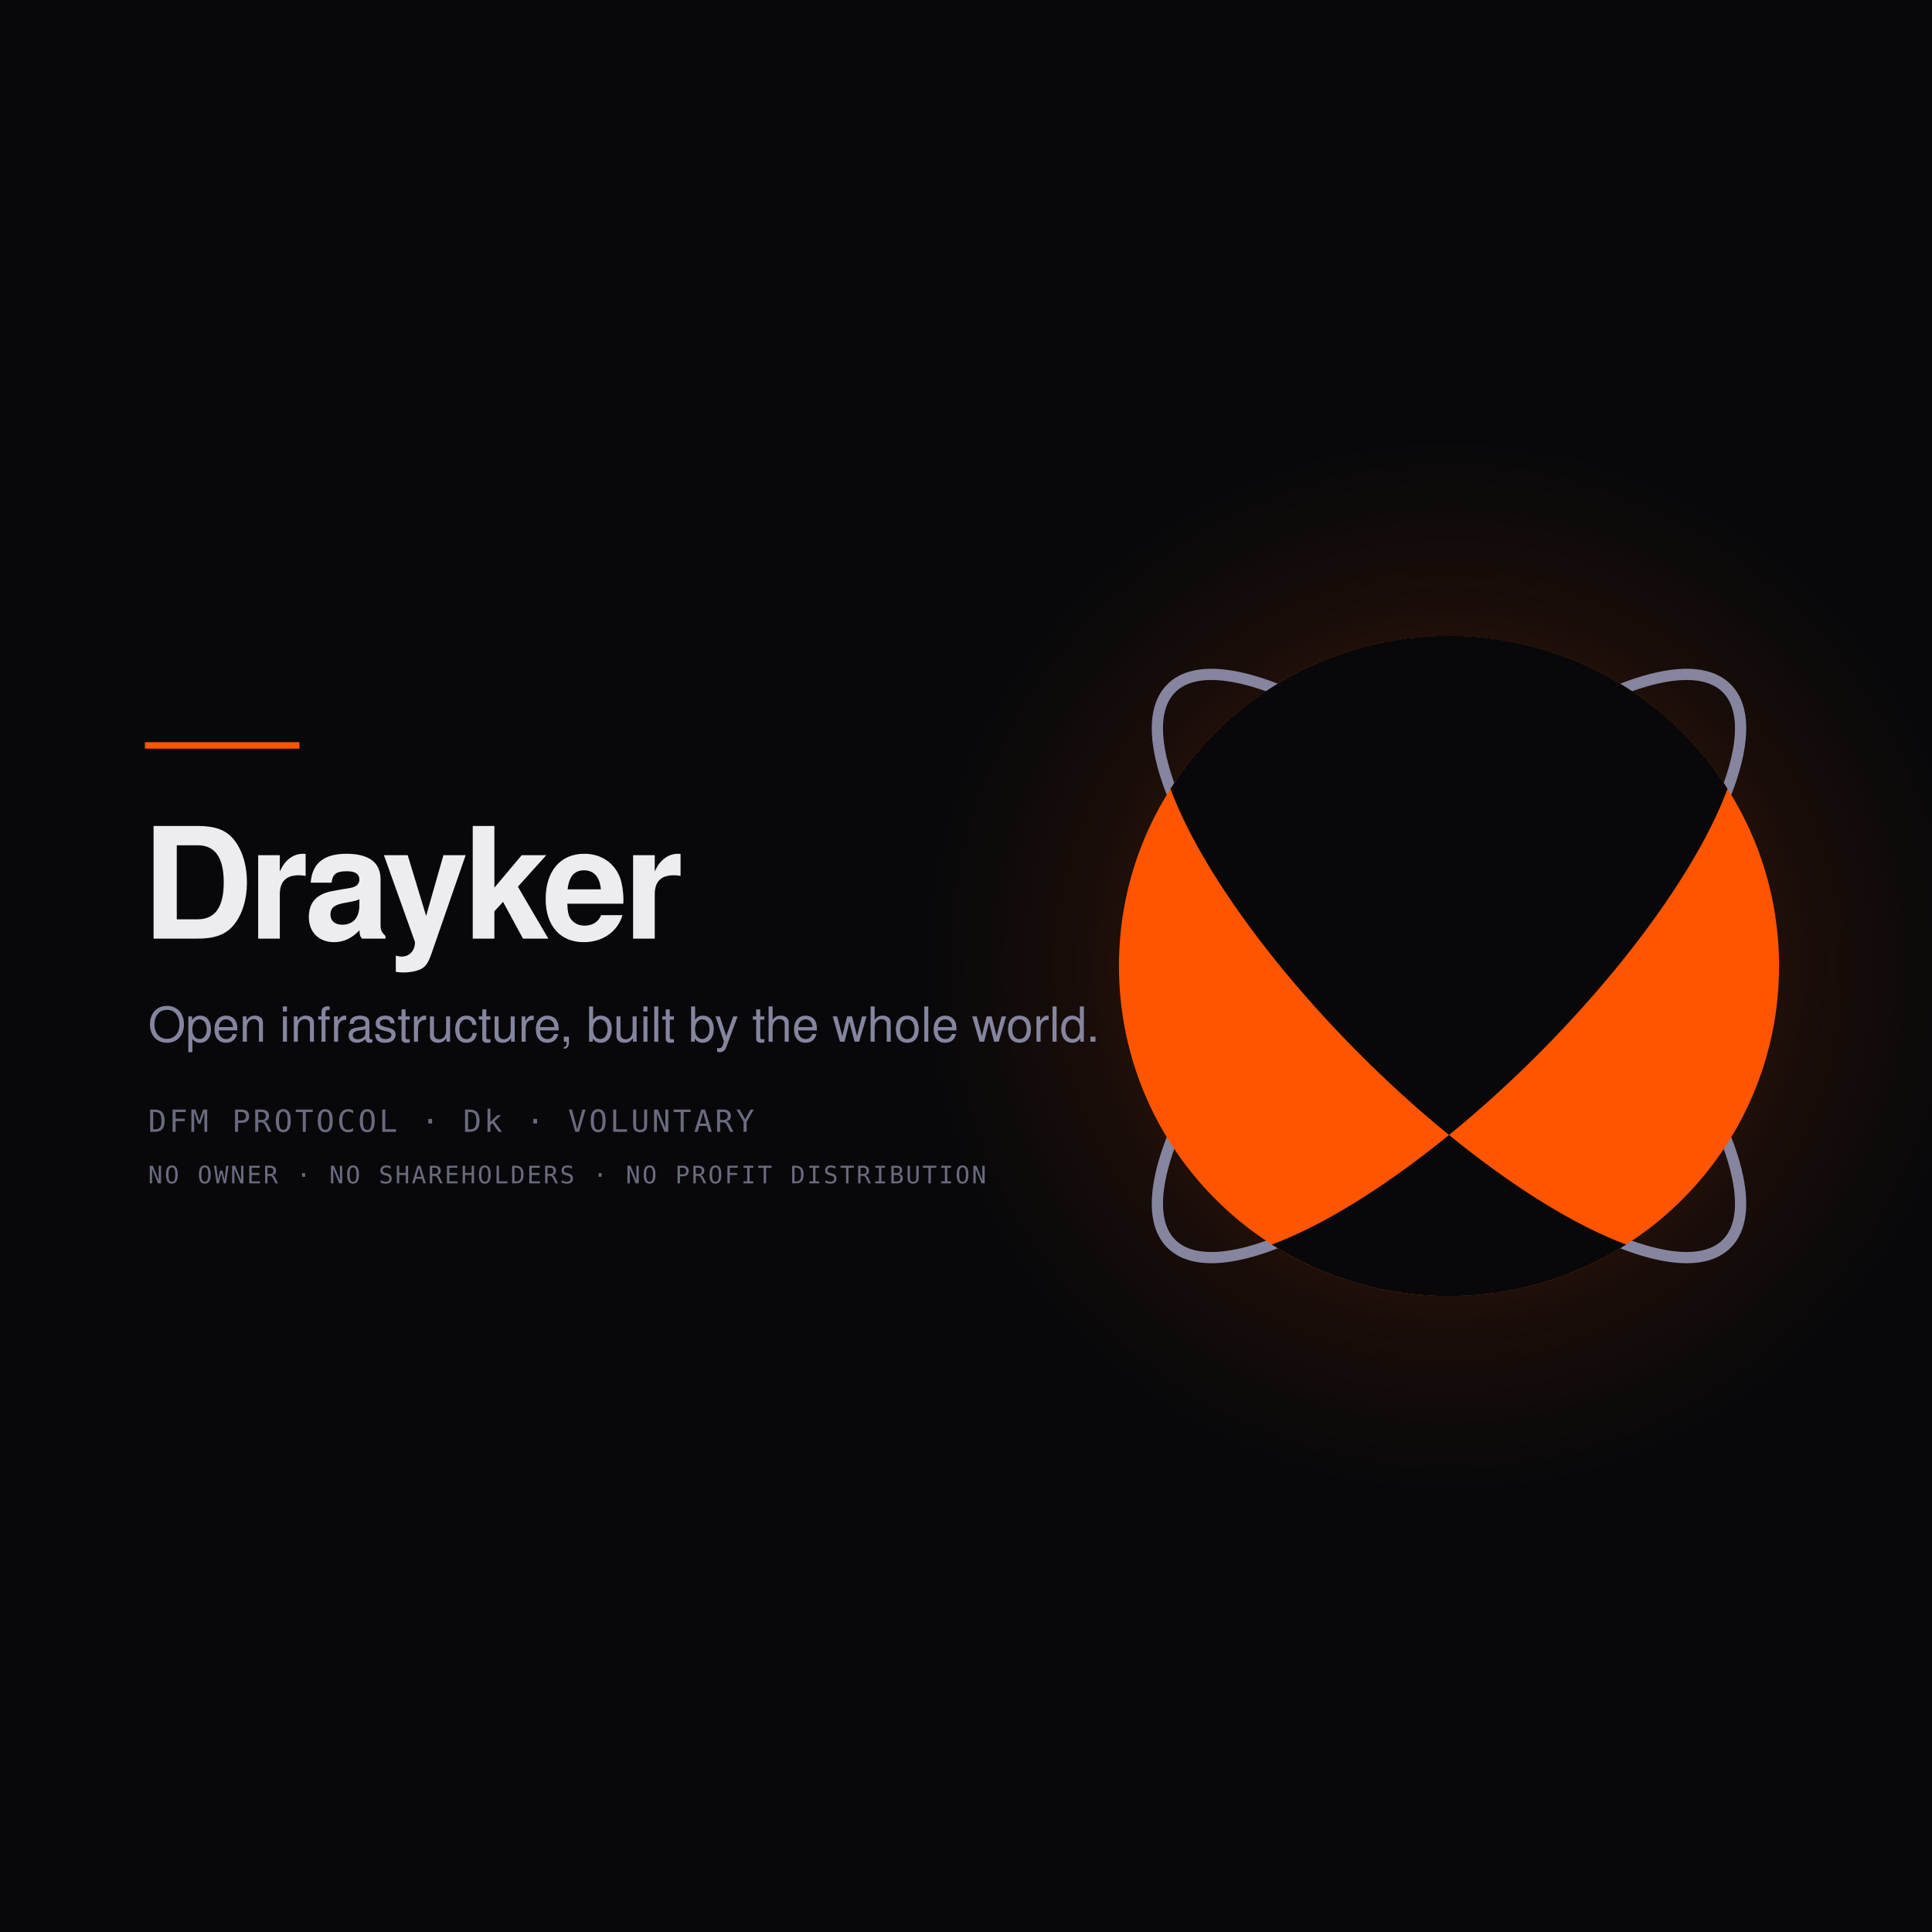
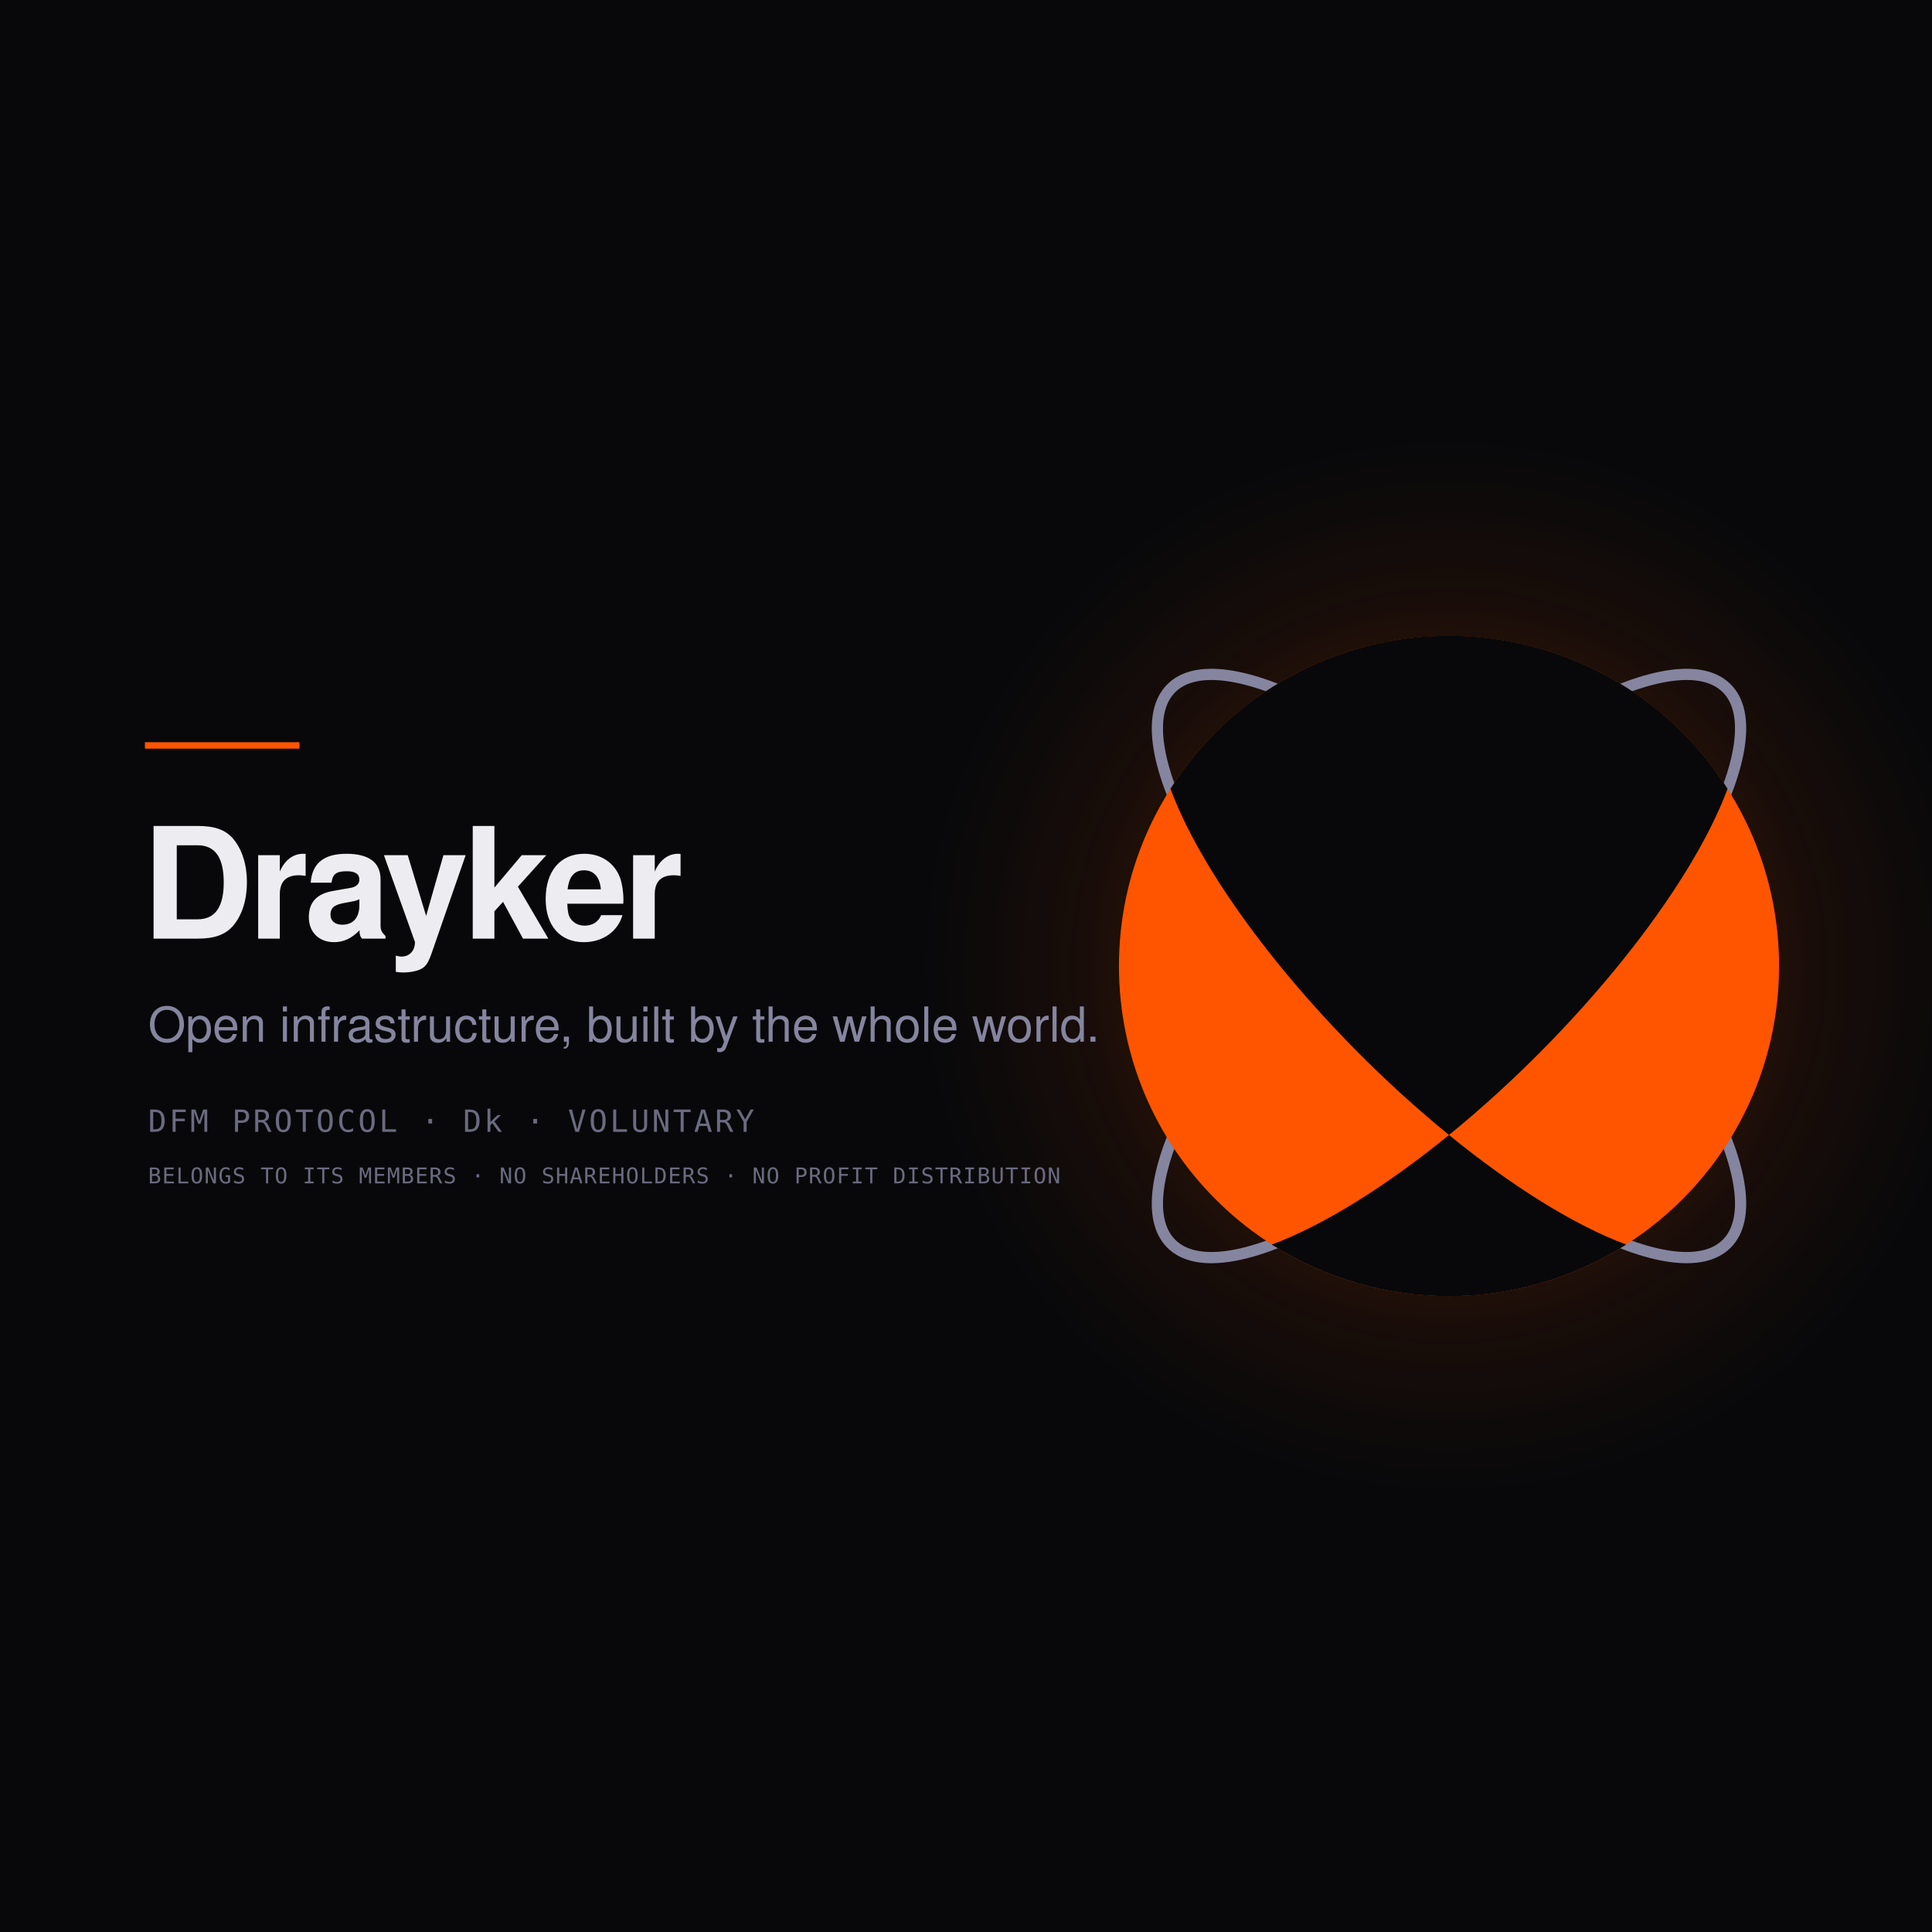
<svg xmlns="http://www.w3.org/2000/svg" width="1200" height="1200" viewBox="0 0 1200 1200">
  <defs>
    <radialGradient id="glow" cx="0.5" cy="0.5" r="0.5">
      <stop offset="0.35" stop-color="#FF5500" stop-opacity="0.20" />
      <stop offset="0.72" stop-color="#FF5500" stop-opacity="0.06" />
      <stop offset="1" stop-color="#FF5500" stop-opacity="0" />
    </radialGradient>
  </defs>
  <rect width="1200" height="1200" fill="#08080A" />
  <g transform="translate(0,285)">
    <circle cx="900" cy="315" r="330" fill="url(#glow)" />
    <g transform="translate(900,315) scale(2.05)">
      <ellipse cx="0" cy="0" rx="119" ry="38" transform="rotate(45)" fill="none" stroke="#8585A0" stroke-width="3.4" />
      <ellipse cx="0" cy="0" rx="119" ry="38" transform="rotate(-45)" fill="none" stroke="#8585A0" stroke-width="3.4" />
      <circle r="100" fill="#FF5500" />
      <path d="M -84.4 -53.7 A 119 38 45 0 0 0 51.2 A 119 38 -45 0 0 84.4 -53.7 A 100 100 0 0 0 -84.4 -53.7 Z M 0 51.2 A 119 38 45 0 0 53.7 84.4 A 100 100 0 0 1 -53.7 84.4 A 119 38 -45 0 0 0 51.2 Z" fill="#08080A" />
    </g>
    <rect x="90" y="176" width="96" height="4" fill="#FF5500" />
    <text x="88" y="298" font-family="Helvetica Neue, Helvetica, Arial" font-weight="700" font-size="96" letter-spacing="-3" fill="#EDECF0">Drayker</text>
    <text x="92" y="362" font-family="Helvetica Neue, Helvetica, Arial" font-size="30" fill="#8585A0">Open infrastructure, built by the whole world.</text>
    <text x="92" y="418" font-family="SF Mono, Menlo, monospace" font-size="19" letter-spacing="1.6" fill="#6A6A80">DFM PROTOCOL · Dk · VOLUNTARY</text>
-     <text x="92" y="450" font-family="SF Mono, Menlo, monospace" font-size="15" letter-spacing="1.2" fill="#6A6A80">NO OWNER · NO SHAREHOLDERS · NO PROFIT DISTRIBUTION</text>
+     <text x="92" y="450" font-family="SF Mono, Menlo, monospace" font-size="13.5" letter-spacing="0.6" fill="#6A6A80">BELONGS TO ITS MEMBERS · NO SHAREHOLDERS · NO PROFIT DISTRIBUTION</text>
  </g>
</svg>
